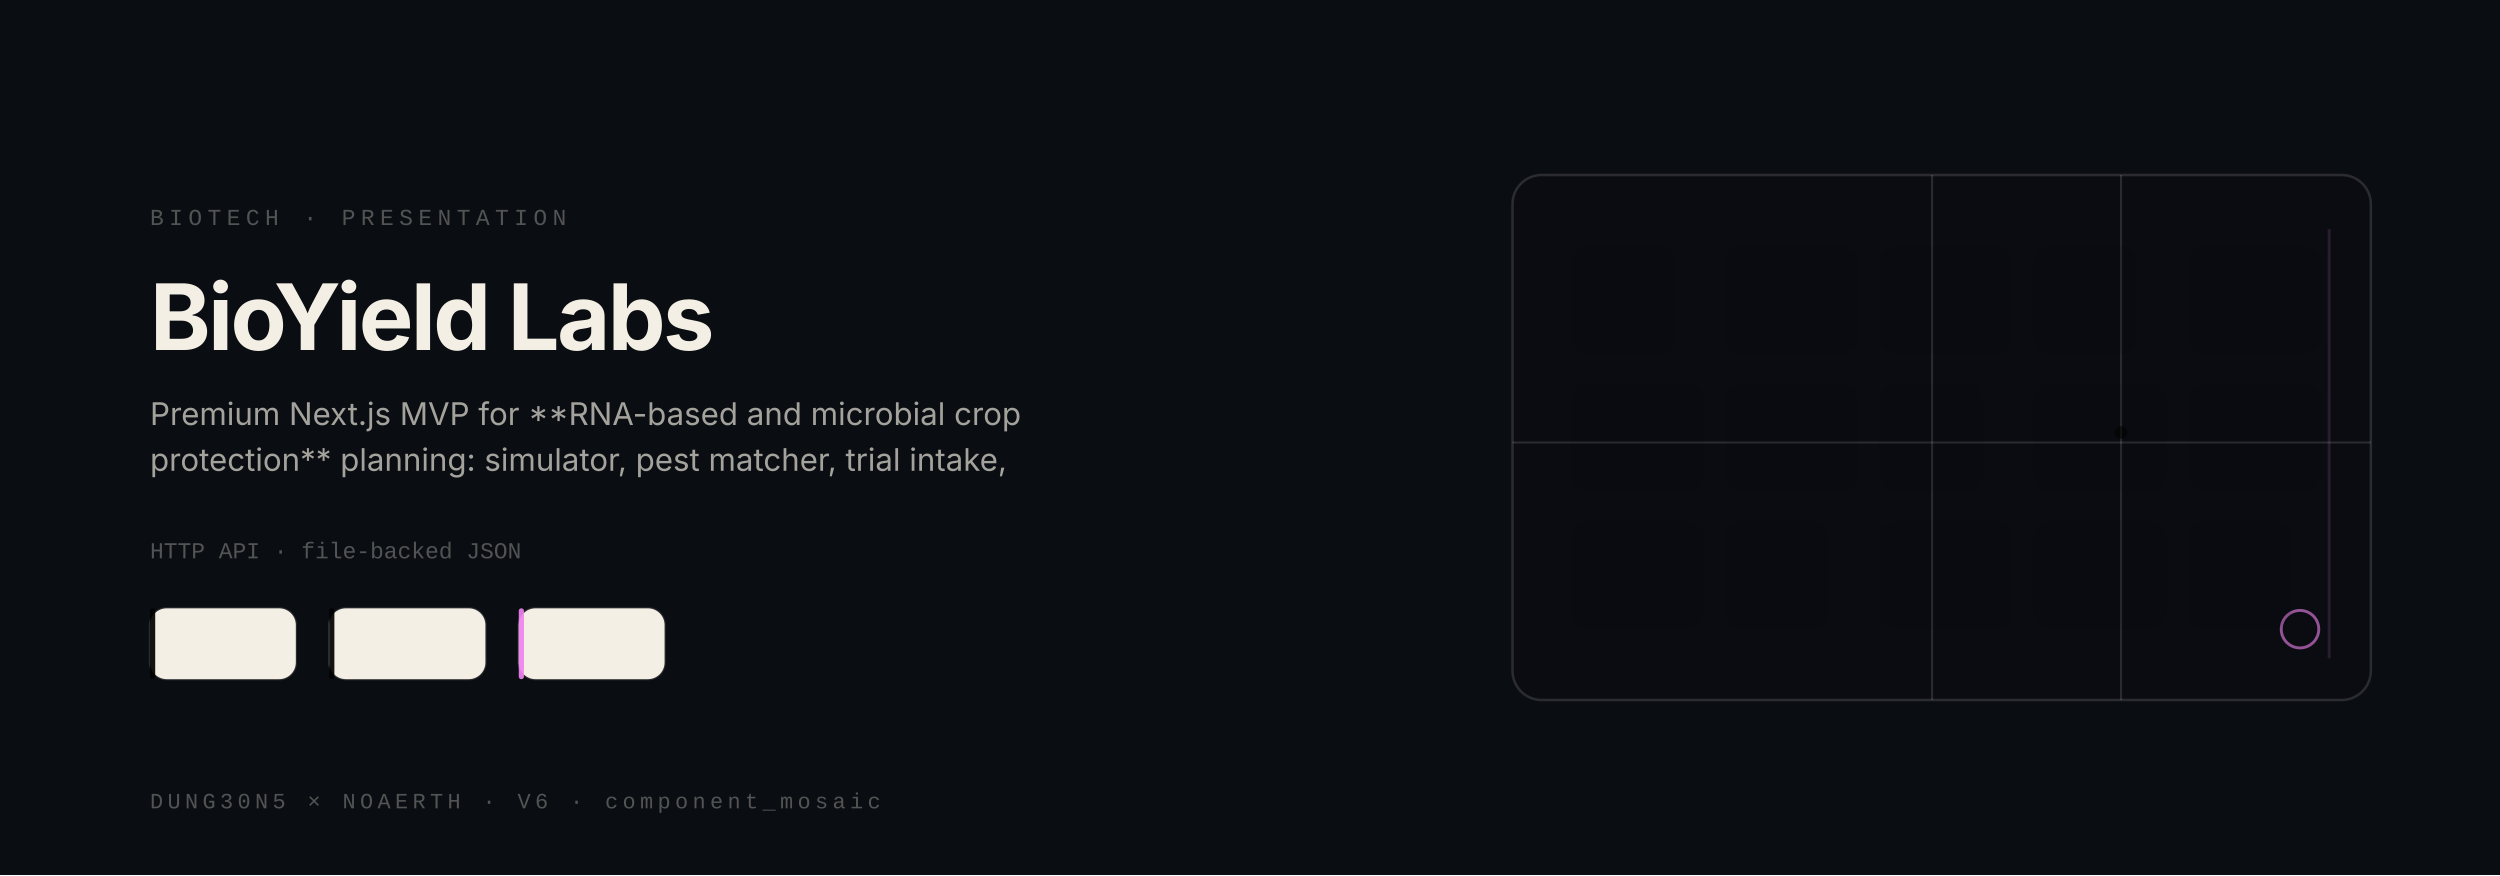
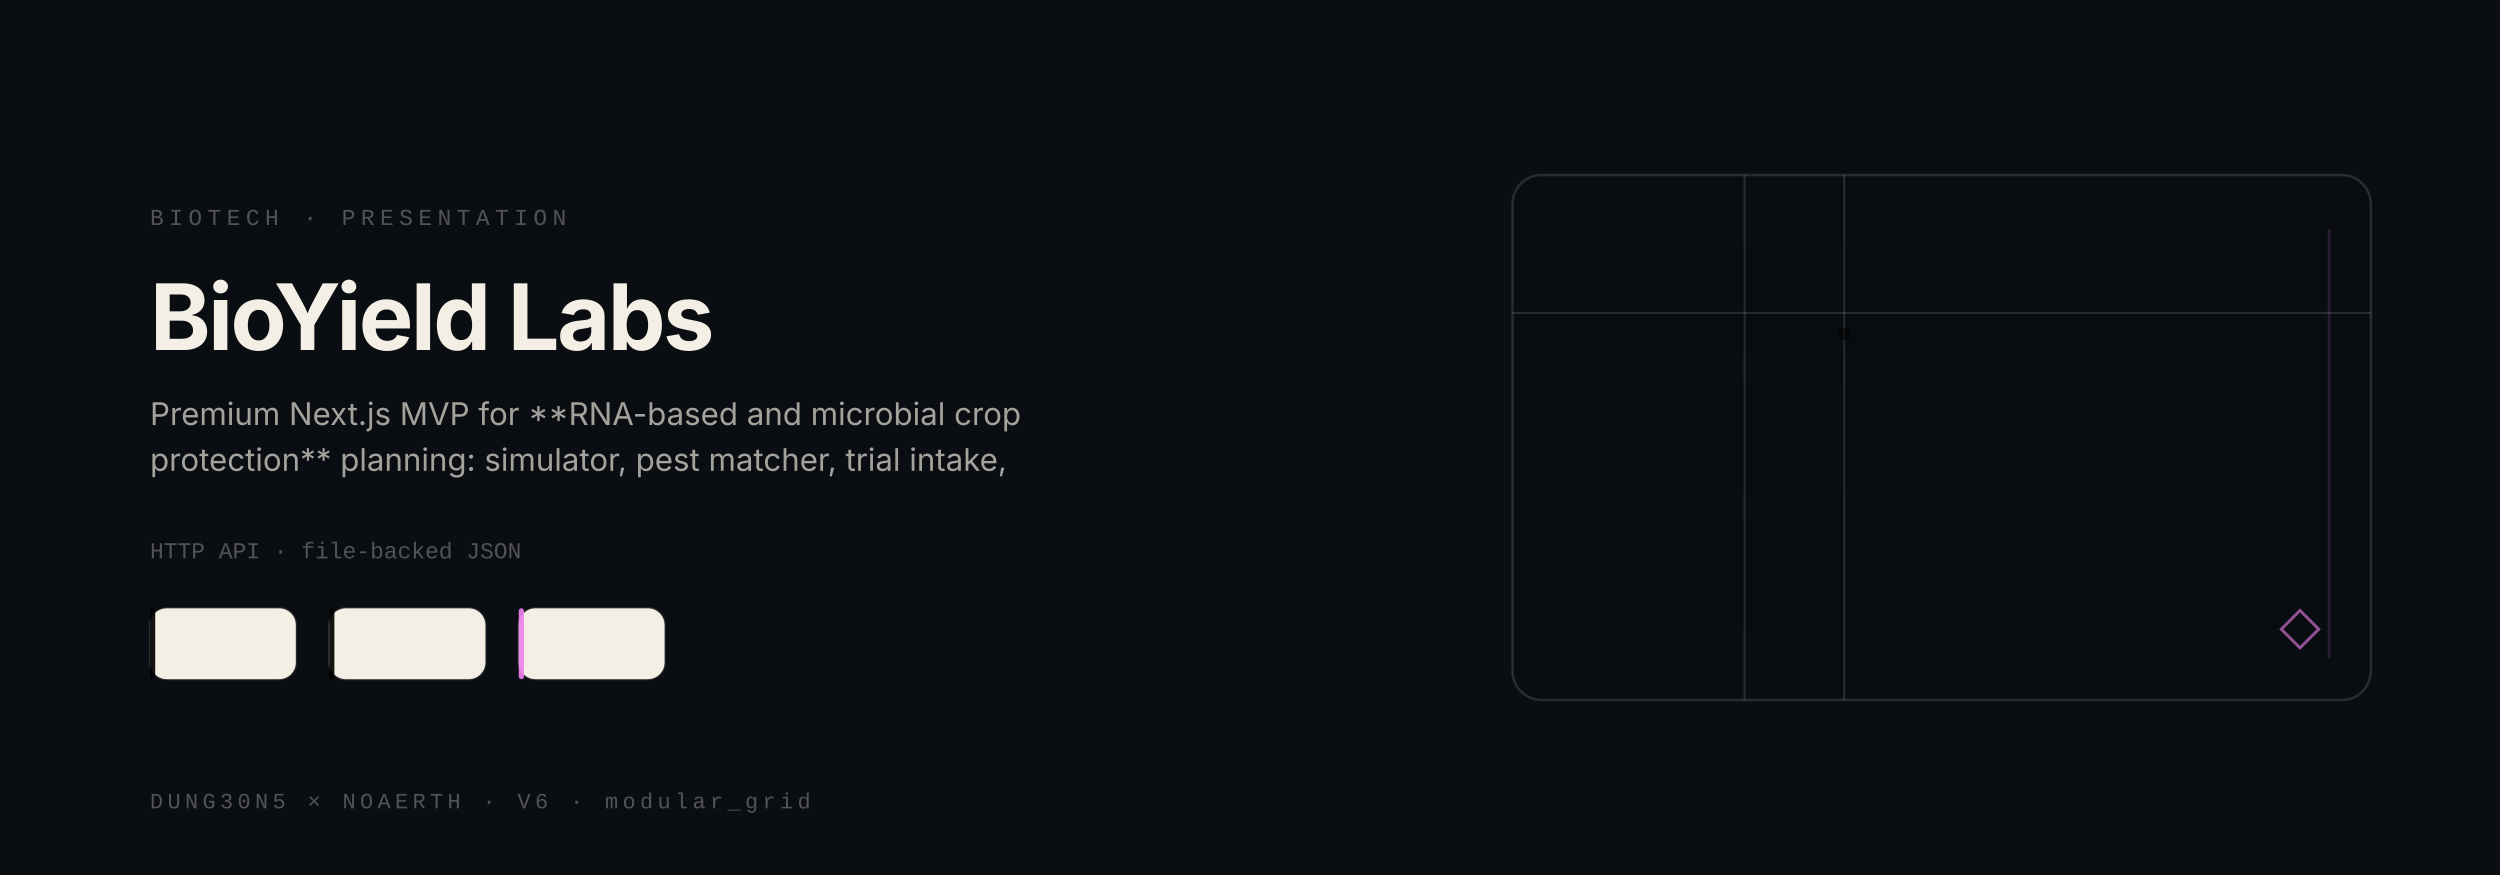
<svg xmlns="http://www.w3.org/2000/svg" viewBox="0 0 1200 420" width="1200" height="420" role="img" aria-label="BioYield Labs: a composed grid assembles and a sweep resolves it">
  <rect width="1200" height="420" fill="#0a0d12" />
  <text x="72" y="108" font-family="ui-monospace, SFMono-Regular, Menlo, Monaco, Consolas, 'Liberation Mono', monospace" font-size="11" letter-spacing="2.6" fill="#f4efe44f">BIOTECH · PRESENTATION</text>
  <text x="72" y="168" font-family="-apple-system, BlinkMacSystemFont, 'Segoe UI', Inter, Helvetica, Arial, sans-serif" font-size="44" font-weight="660" letter-spacing="-1.2" fill="#f4efe4">BioYield Labs</text>
  <text x="72" y="204" font-family="-apple-system, BlinkMacSystemFont, 'Segoe UI', Inter, Helvetica, Arial, sans-serif" font-size="15" fill="#f4efe4a8">Premium Next.js MVP for **RNA-based and microbial crop</text>
  <text x="72" y="226" font-family="-apple-system, BlinkMacSystemFont, 'Segoe UI', Inter, Helvetica, Arial, sans-serif" font-size="15" fill="#f4efe4a8">protection** planning: simulator, pest matcher, trial intake,</text>
  <text x="72" y="268" font-family="ui-monospace, SFMono-Regular, Menlo, Monaco, Consolas, 'Liberation Mono', monospace" font-size="11" fill="#f4efe44f">HTTP API · file-backed JSON</text>
  <rect x="72.0" y="292.0" width="70.0" height="34.0" rx="8" fill="#f4efe4" stroke="#f4efe424" stroke-width="1.1" />
  <rect x="72.0" y="292.0" width="2.5" height="34.0" rx="1.2" fill="mint" opacity="0.92" />
  <text x="107.0" y="314" font-family="ui-monospace, SFMono-Regular, Menlo, Monaco, Consolas, 'Liberation Mono', monospace" font-size="11" fill="#f4efe4" fill-opacity="0.82" text-anchor="middle">plans</text>
  <rect x="158.0" y="292.0" width="75.0" height="34.0" rx="8" fill="#f4efe4" stroke="#f4efe424" stroke-width="1.1" />
  <rect x="158.0" y="292.0" width="2.5" height="34.0" rx="1.2" fill="mint" opacity="0.92" />
  <text x="195.5" y="314" font-family="ui-monospace, SFMono-Regular, Menlo, Monaco, Consolas, 'Liberation Mono', monospace" font-size="11" fill="#f4efe4" fill-opacity="0.82" text-anchor="middle">plans/[id]</text>
  <rect x="249.0" y="292.0" width="70.0" height="34.0" rx="8" fill="#f4efe4" stroke="#f4efe424" stroke-width="1.1" />
  <rect x="249.0" y="292.0" width="2.5" height="34.0" rx="1.2" fill="violet" opacity="0.92" />
  <text x="284.0" y="314" font-family="ui-monospace, SFMono-Regular, Menlo, Monaco, Consolas, 'Liberation Mono', monospace" font-size="11" fill="#f4efe4" fill-opacity="0.82" text-anchor="middle">trials</text>
-   <rect x="726.0" y="84.0" width="412.0" height="252.0" rx="14" fill="mint" fill-opacity="0.04" />
+   <rect x="726.0" y="84.0" width="412.0" height="252.0" rx="14" fill="mint" fill-opacity="0.06" />
  <rect x="729.0" y="87.0" width="406.0" height="246.0" rx="12" fill="none" stroke="mint" stroke-width="1" stroke-opacity="0.18" />
  <rect x="726.0" y="84.0" width="412.0" height="252.0" rx="14" fill="none" stroke="#f4efe424" stroke-width="1.2" />
-   <line x1="1018.1" y1="84.0" x2="1018.1" y2="336.0" stroke="#f4efe424" stroke-width="1" />
-   <line x1="927.4" y1="84.0" x2="927.4" y2="336.0" stroke="#f4efe424" stroke-width="1" />
-   <line x1="726.0" y1="212.4" x2="1138.0" y2="212.4" stroke="#f4efe424" stroke-width="1" />
-   <circle cx="1018.1" cy="207.6" r="3" fill="mint" opacity="0.55" />
+   <line x1="885.2" y1="84.0" x2="885.2" y2="336.0" stroke="#f4efe424" stroke-width="1" />
+   <line x1="837.4" y1="84.0" x2="837.4" y2="336.0" stroke="#f4efe424" stroke-width="1" />
+   <line x1="726.0" y1="150.2" x2="1138.0" y2="150.2" stroke="#f4efe424" stroke-width="1" />
+   <circle cx="885.2" cy="160.4" r="3" fill="mint" opacity="0.55" />
  <rect x="734.0" y="92.0" width="396.0" height="236.0" rx="12" fill="none" stroke="mint" stroke-width="1" stroke-opacity="0.22" />
-   <circle cx="1104.0" cy="302.0" r="9" fill="none" stroke="violet" stroke-width="1.4" opacity="0.6" />
+   <path d="M1095.0 302.0 l9 -9 l9 9 l-9 9 z" fill="none" stroke="violet" stroke-width="1.4" opacity="0.6" />
  <rect x="754" y="118" width="50" height="52" rx="8" fill="mint" fill-opacity="0.08" stroke="mint" stroke-width="1" stroke-opacity="0.4" opacity="0.85" />
  <rect x="828" y="118" width="64" height="52" rx="8" fill="mint" fill-opacity="0.08" stroke="mint" stroke-width="1" stroke-opacity="0.4" opacity="0.85" />
  <rect x="902" y="118" width="64" height="52" rx="8" fill="mint" fill-opacity="0.08" stroke="mint" stroke-width="1" stroke-opacity="0.4" opacity="0.85" />
  <rect x="976" y="118" width="50" height="52" rx="8" fill="mint" fill-opacity="0.08" stroke="mint" stroke-width="1" stroke-opacity="0.4" opacity="0.85" />
  <rect x="1050" y="118" width="64" height="52" rx="8" fill="mint" fill-opacity="0.08" stroke="mint" stroke-width="1" stroke-opacity="0.4" opacity="0.85" />
  <rect x="754" y="184" width="64" height="52" rx="8" fill="mint" fill-opacity="0.08" stroke="mint" stroke-width="1" stroke-opacity="0.4" opacity="0.85" />
  <rect x="828" y="184" width="64" height="52" rx="8" fill="mint" fill-opacity="0.08" stroke="mint" stroke-width="1" stroke-opacity="0.4" opacity="0.85" />
  <rect x="902" y="184" width="50" height="52" rx="8" fill="mint" fill-opacity="0.08" stroke="mint" stroke-width="1" stroke-opacity="0.4" opacity="0.85" />
  <rect x="976" y="184" width="64" height="52" rx="8" fill="mint" fill-opacity="0.08" stroke="mint" stroke-width="1" stroke-opacity="0.4" opacity="0.85" />
  <rect x="1050" y="184" width="64" height="52" rx="8" fill="mint" fill-opacity="0.08" stroke="mint" stroke-width="1" stroke-opacity="0.4" opacity="0.85" />
  <rect x="754" y="250" width="64" height="52" rx="8" fill="mint" fill-opacity="0.08" stroke="mint" stroke-width="1" stroke-opacity="0.4" opacity="0.85" />
  <rect x="828" y="250" width="50" height="52" rx="8" fill="mint" fill-opacity="0.08" stroke="mint" stroke-width="1" stroke-opacity="0.4" opacity="0.85" />
  <rect x="902" y="250" width="64" height="52" rx="8" fill="mint" fill-opacity="0.08" stroke="mint" stroke-width="1" stroke-opacity="0.4" opacity="0.85" />
  <rect x="976" y="250" width="64" height="52" rx="8" fill="mint" fill-opacity="0.08" stroke="mint" stroke-width="1" stroke-opacity="0.4" opacity="0.85" />
  <rect x="1050" y="250" width="50" height="52" rx="8" fill="mint" fill-opacity="0.08" stroke="mint" stroke-width="1" stroke-opacity="0.4" opacity="0.85" />
  <line x1="1118" y1="110" x2="1118" y2="316" stroke="violet" stroke-width="1.4" opacity="0.14" />
-   <text x="72" y="388" font-family="ui-monospace, SFMono-Regular, Menlo, Monaco, Consolas, 'Liberation Mono', monospace" font-size="10.5" letter-spacing="2.1" fill="#f4efe44f">DUNG30N5 × NOAERTH · V6 · component_mosaic</text>
+   <text x="72" y="388" font-family="ui-monospace, SFMono-Regular, Menlo, Monaco, Consolas, 'Liberation Mono', monospace" font-size="10.5" letter-spacing="2.1" fill="#f4efe44f">DUNG30N5 × NOAERTH · V6 · modular_grid</text>
</svg>
